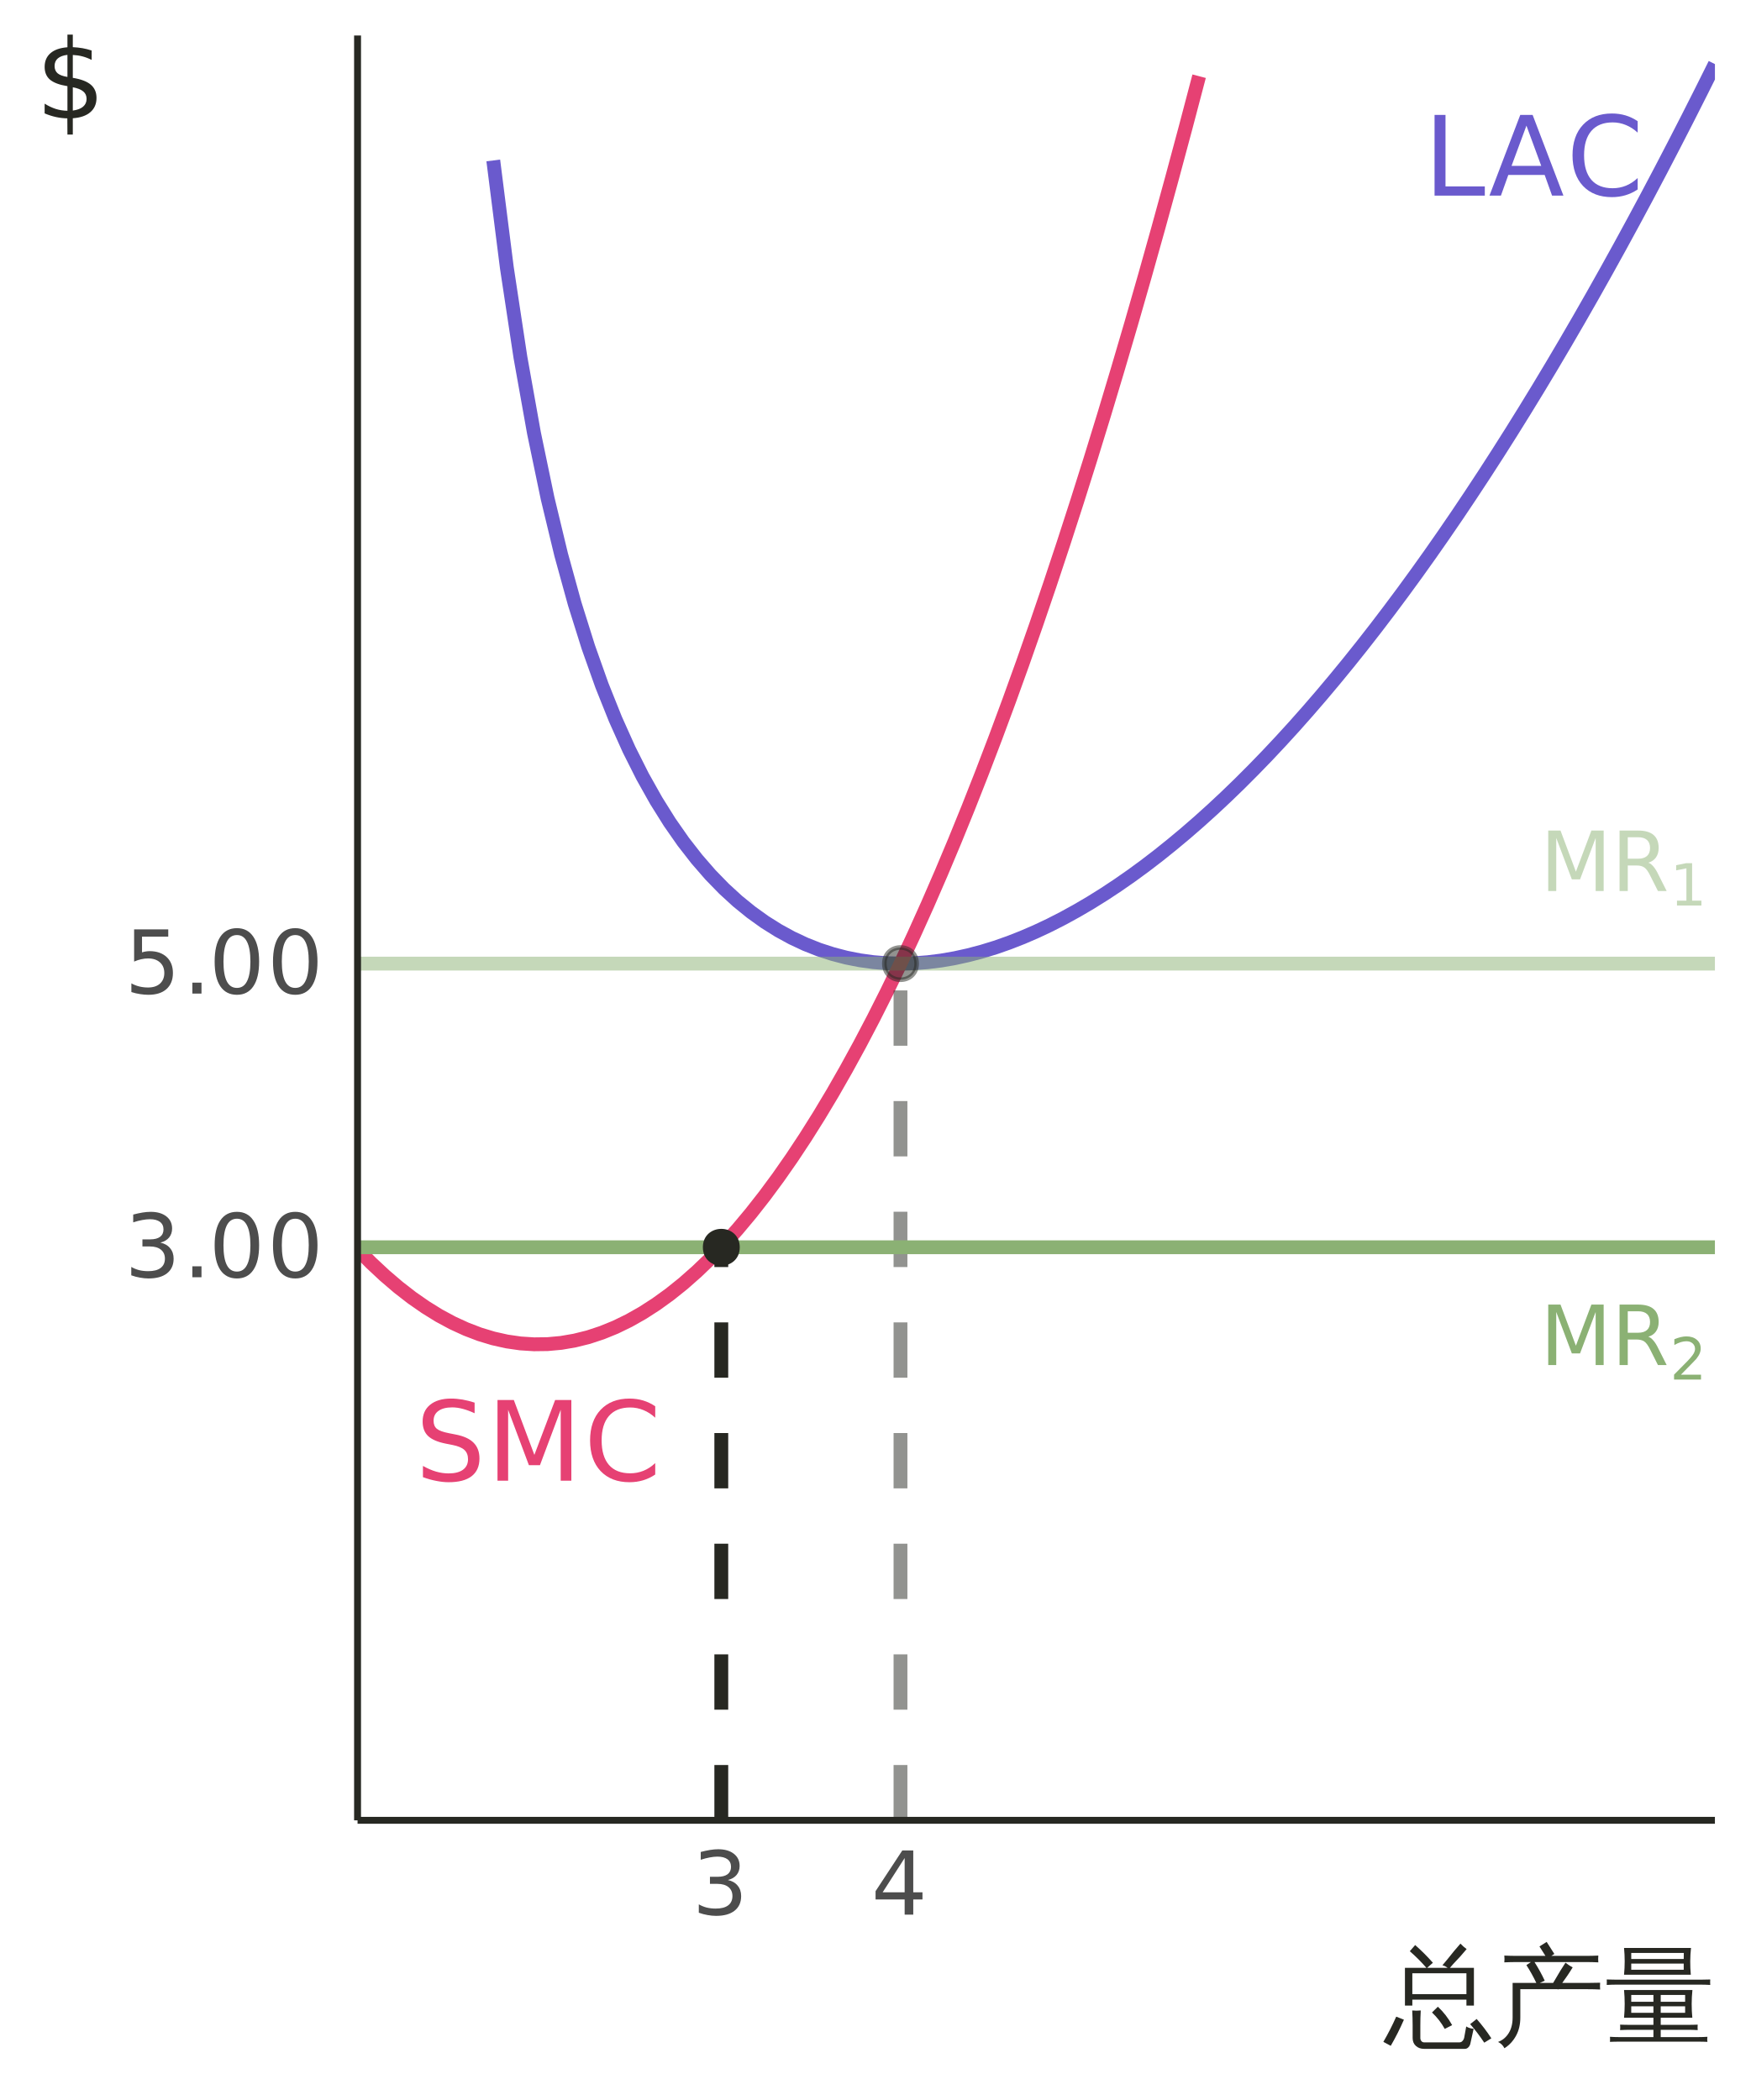
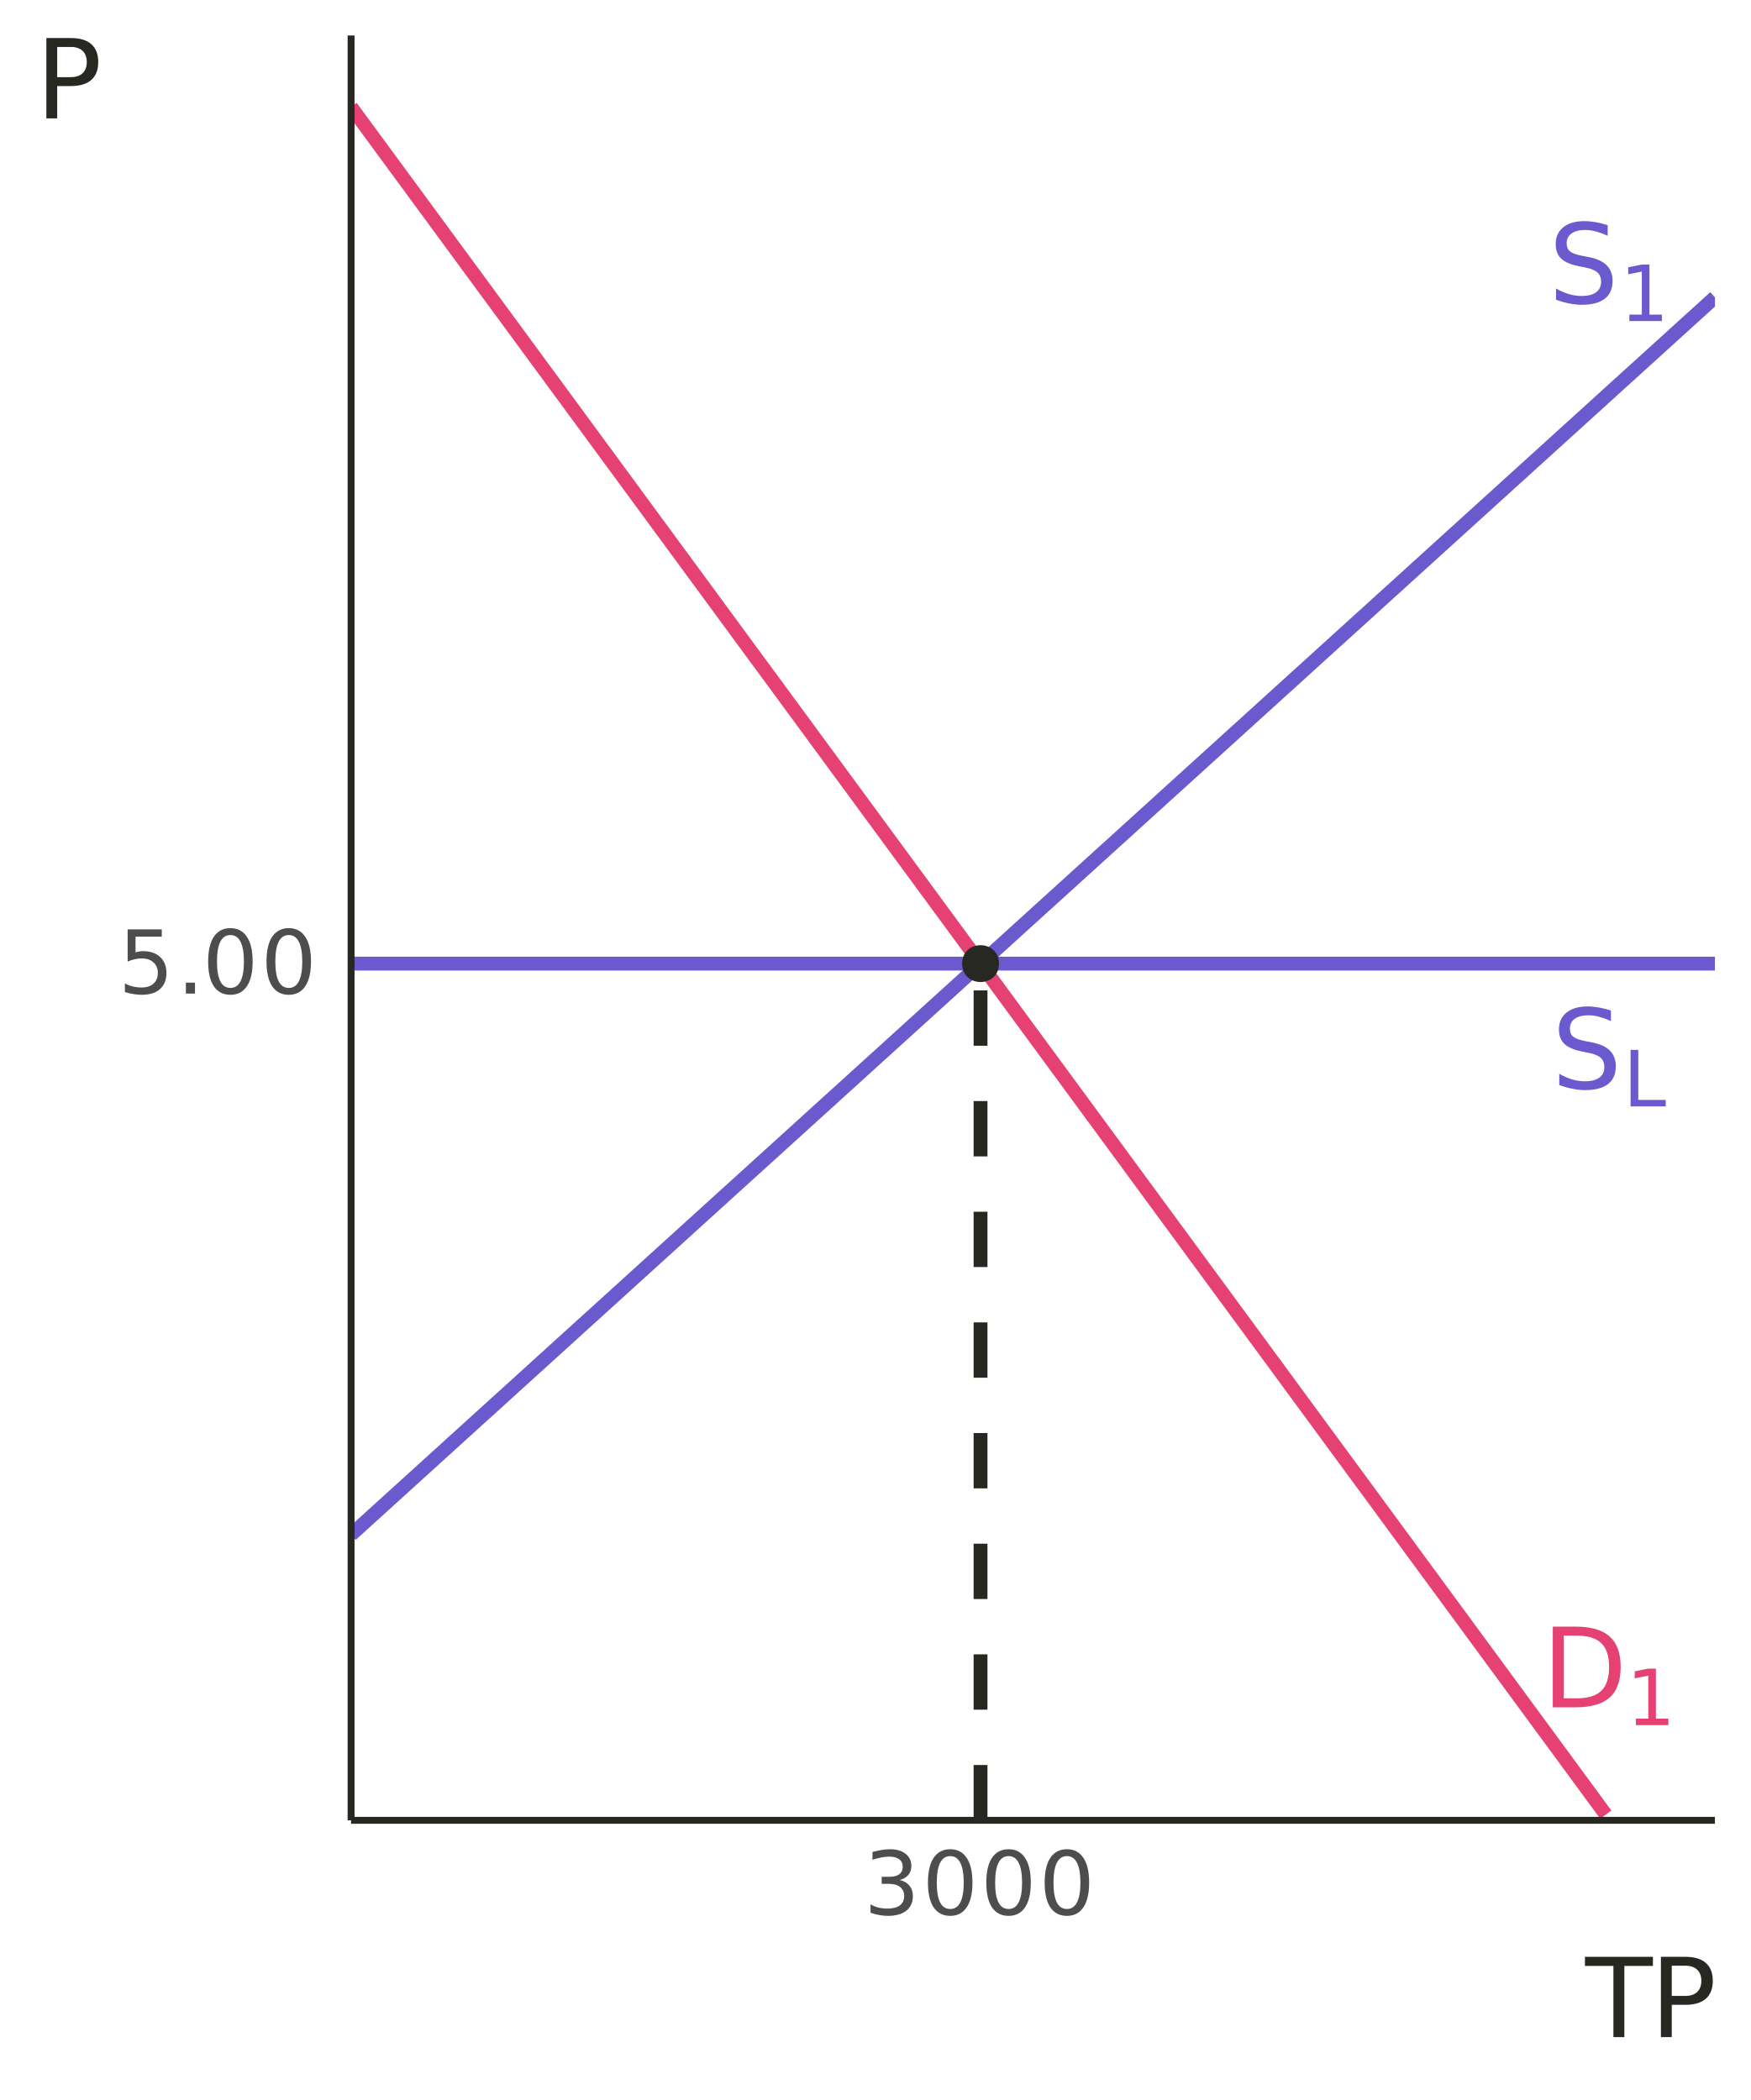
<svg xmlns="http://www.w3.org/2000/svg" xmlns:xlink="http://www.w3.org/1999/xlink" width="270" height="324" viewBox="0 0 270 324">
  <defs>
    <g>
      <g id="glyph-0-0">
        <path d="M 0.844 3.016 L 0.844 -12.047 L 9.391 -12.047 L 9.391 3.016 Z M 1.812 2.062 L 8.438 2.062 L 8.438 -11.078 L 1.812 -11.078 Z M 1.812 2.062 " />
      </g>
      <g id="glyph-0-1">
-         <path d="M 1.672 -12.453 L 3.359 -12.453 L 3.359 -1.422 L 9.422 -1.422 L 9.422 0 L 1.672 0 Z M 1.672 -12.453 " />
+         <path d="M 9.141 -12.047 L 9.141 -10.406 C 8.504 -10.707 7.898 -10.93 7.328 -11.078 C 6.766 -11.234 6.219 -11.312 5.688 -11.312 C 4.77 -11.312 4.062 -11.129 3.562 -10.766 C 3.062 -10.41 2.812 -9.906 2.812 -9.25 C 2.812 -8.707 2.977 -8.297 3.312 -8.016 C 3.645 -7.734 4.27 -7.504 5.188 -7.328 L 6.219 -7.125 C 7.469 -6.883 8.391 -6.461 8.984 -5.859 C 9.586 -5.254 9.891 -4.445 9.891 -3.438 C 9.891 -2.227 9.484 -1.312 8.672 -0.688 C 7.867 -0.07 6.688 0.234 5.125 0.234 C 4.531 0.234 3.898 0.164 3.234 0.031 C 2.578 -0.094 1.891 -0.285 1.172 -0.547 L 1.172 -2.281 C 1.859 -1.895 2.531 -1.602 3.188 -1.406 C 3.844 -1.219 4.488 -1.125 5.125 -1.125 C 6.082 -1.125 6.82 -1.312 7.344 -1.688 C 7.863 -2.07 8.125 -2.613 8.125 -3.312 C 8.125 -3.926 7.938 -4.406 7.562 -4.75 C 7.188 -5.094 6.57 -5.348 5.719 -5.516 L 4.688 -5.719 C 3.438 -5.969 2.531 -6.359 1.969 -6.891 C 1.406 -7.43 1.125 -8.176 1.125 -9.125 C 1.125 -10.227 1.508 -11.094 2.281 -11.719 C 3.062 -12.352 4.133 -12.672 5.5 -12.672 C 6.082 -12.672 6.676 -12.617 7.281 -12.516 C 7.883 -12.41 8.504 -12.254 9.141 -12.047 Z M 9.141 -12.047 " />
      </g>
      <g id="glyph-0-2">
-         <path d="M 5.844 -10.797 L 3.547 -4.594 L 8.125 -4.594 Z M 4.891 -12.453 L 6.797 -12.453 L 11.547 0 L 9.797 0 L 8.656 -3.188 L 3.047 -3.188 L 1.906 0 L 0.141 0 Z M 4.891 -12.453 " />
-       </g>
-       <g id="glyph-0-3">
-         <path d="M 11 -11.484 L 11 -9.719 C 10.438 -10.238 9.832 -10.629 9.188 -10.891 C 8.539 -11.16 7.859 -11.297 7.141 -11.297 C 5.711 -11.297 4.617 -10.859 3.859 -9.984 C 3.109 -9.117 2.734 -7.863 2.734 -6.219 C 2.734 -4.57 3.109 -3.312 3.859 -2.438 C 4.617 -1.57 5.711 -1.141 7.141 -1.141 C 7.859 -1.141 8.539 -1.27 9.188 -1.531 C 9.832 -1.789 10.438 -2.188 11 -2.719 L 11 -0.953 C 10.406 -0.555 9.781 -0.258 9.125 -0.062 C 8.469 0.133 7.77 0.234 7.031 0.234 C 5.156 0.234 3.672 -0.336 2.578 -1.484 C 1.492 -2.641 0.953 -4.219 0.953 -6.219 C 0.953 -8.219 1.492 -9.789 2.578 -10.938 C 3.672 -12.094 5.156 -12.672 7.031 -12.672 C 7.781 -12.672 8.484 -12.57 9.141 -12.375 C 9.797 -12.176 10.414 -11.879 11 -11.484 Z M 11 -11.484 " />
-       </g>
-       <g id="glyph-0-4">
-         <path d="M 9.141 -12.047 L 9.141 -10.406 C 8.504 -10.707 7.898 -10.93 7.328 -11.078 C 6.766 -11.234 6.219 -11.312 5.688 -11.312 C 4.77 -11.312 4.062 -11.129 3.562 -10.766 C 3.062 -10.41 2.812 -9.906 2.812 -9.25 C 2.812 -8.707 2.977 -8.297 3.312 -8.016 C 3.645 -7.734 4.27 -7.504 5.188 -7.328 L 6.219 -7.125 C 7.469 -6.883 8.391 -6.461 8.984 -5.859 C 9.586 -5.254 9.891 -4.445 9.891 -3.438 C 9.891 -2.227 9.484 -1.312 8.672 -0.688 C 7.867 -0.07 6.688 0.234 5.125 0.234 C 4.531 0.234 3.898 0.164 3.234 0.031 C 2.578 -0.094 1.891 -0.285 1.172 -0.547 L 1.172 -2.281 C 1.859 -1.895 2.531 -1.602 3.188 -1.406 C 3.844 -1.219 4.488 -1.125 5.125 -1.125 C 6.082 -1.125 6.82 -1.312 7.344 -1.688 C 7.863 -2.07 8.125 -2.613 8.125 -3.312 C 8.125 -3.926 7.938 -4.406 7.562 -4.75 C 7.188 -5.094 6.57 -5.348 5.719 -5.516 L 4.688 -5.719 C 3.438 -5.969 2.531 -6.359 1.969 -6.891 C 1.406 -7.43 1.125 -8.176 1.125 -9.125 C 1.125 -10.227 1.508 -11.094 2.281 -11.719 C 3.062 -12.352 4.133 -12.672 5.5 -12.672 C 6.082 -12.672 6.676 -12.617 7.281 -12.516 C 7.883 -12.41 8.504 -12.254 9.141 -12.047 Z M 9.141 -12.047 " />
-       </g>
-       <g id="glyph-0-5">
-         <path d="M 1.672 -12.453 L 4.188 -12.453 L 7.359 -3.984 L 10.562 -12.453 L 13.062 -12.453 L 13.062 0 L 11.422 0 L 11.422 -10.938 L 8.219 -2.391 L 6.516 -2.391 L 3.312 -10.938 L 3.312 0 L 1.672 0 Z M 1.672 -12.453 " />
+         <path d="M 3.359 -11.062 L 3.359 -1.391 L 5.391 -1.391 C 7.109 -1.391 8.363 -1.773 9.156 -2.547 C 9.957 -3.328 10.359 -4.555 10.359 -6.234 C 10.359 -7.898 9.957 -9.117 9.156 -9.891 C 8.363 -10.672 7.109 -11.062 5.391 -11.062 Z M 1.672 -12.453 L 5.141 -12.453 C 7.547 -12.453 9.312 -11.945 10.438 -10.938 C 11.57 -9.938 12.141 -8.367 12.141 -6.234 C 12.141 -4.086 11.57 -2.508 10.438 -1.5 C 9.301 -0.5 7.535 0 5.141 0 L 1.672 0 Z M 1.672 -12.453 " />
      </g>
      <g id="glyph-1-0">
-         <path d="M 0.641 2.266 L 0.641 -9.016 L 7.031 -9.016 L 7.031 2.266 Z M 1.359 1.547 L 6.328 1.547 L 6.328 -8.297 L 1.359 -8.297 Z M 1.359 1.547 " />
+         <path d="M 0.594 2.109 L 0.594 -8.422 L 6.578 -8.422 L 6.578 2.109 Z M 1.266 1.453 L 5.906 1.453 L 5.906 -7.75 L 1.266 -7.75 Z M 1.266 1.453 " />
      </g>
      <g id="glyph-1-1">
-         <path d="M 1.25 -9.328 L 3.141 -9.328 L 5.516 -2.984 L 7.906 -9.328 L 9.797 -9.328 L 9.797 0 L 8.562 0 L 8.562 -8.188 L 6.156 -1.797 L 4.891 -1.797 L 2.484 -8.188 L 2.484 0 L 1.25 0 Z M 1.25 -9.328 " />
+         <path d="M 1.484 -1 L 3.406 -1 L 3.406 -7.641 L 1.312 -7.219 L 1.312 -8.297 L 3.391 -8.719 L 4.578 -8.719 L 4.578 -1 L 6.5 -1 L 6.5 0 L 1.484 0 Z M 1.484 -1 " />
      </g>
      <g id="glyph-1-2">
-         <path d="M 5.688 -4.375 C 5.957 -4.281 6.219 -4.082 6.469 -3.781 C 6.727 -3.488 6.984 -3.078 7.234 -2.547 L 8.516 0 L 7.172 0 L 5.969 -2.391 C 5.664 -3.016 5.367 -3.426 5.078 -3.625 C 4.785 -3.832 4.391 -3.938 3.891 -3.938 L 2.516 -3.938 L 2.516 0 L 1.25 0 L 1.25 -9.328 L 4.109 -9.328 C 5.172 -9.328 5.961 -9.102 6.484 -8.656 C 7.016 -8.207 7.281 -7.535 7.281 -6.641 C 7.281 -6.055 7.141 -5.566 6.859 -5.172 C 6.586 -4.785 6.195 -4.52 5.688 -4.375 Z M 2.516 -8.297 L 2.516 -4.984 L 4.109 -4.984 C 4.711 -4.984 5.172 -5.125 5.484 -5.406 C 5.797 -5.688 5.953 -6.098 5.953 -6.641 C 5.953 -7.18 5.797 -7.594 5.484 -7.875 C 5.172 -8.156 4.711 -8.297 4.109 -8.297 Z M 2.516 -8.297 " />
+         <path d="M 1.172 -8.719 L 2.359 -8.719 L 2.359 -1 L 6.594 -1 L 6.594 0 L 1.172 0 Z M 1.172 -8.719 " />
      </g>
      <g id="glyph-2-0">
-         <path d="M 0.453 1.578 L 0.453 -6.328 L 4.938 -6.328 L 4.938 1.578 Z M 0.953 1.094 L 4.438 1.094 L 4.438 -5.812 L 0.953 -5.812 Z M 0.953 1.094 " />
+         <path d="M 0.672 2.406 L 0.672 -9.578 L 7.469 -9.578 L 7.469 2.406 Z M 1.438 1.641 L 6.719 1.641 L 6.719 -8.828 L 1.438 -8.828 Z M 1.438 1.641 " />
      </g>
      <g id="glyph-2-1">
-         <path d="M 1.109 -0.75 L 2.562 -0.75 L 2.562 -5.734 L 0.984 -5.422 L 0.984 -6.219 L 2.547 -6.531 L 3.438 -6.531 L 3.438 -0.75 L 4.875 -0.75 L 4.875 0 L 1.109 0 Z M 1.109 -0.75 " />
+         <path d="M 1.469 -9.906 L 6.734 -9.906 L 6.734 -8.781 L 2.688 -8.781 L 2.688 -6.359 C 2.883 -6.422 3.082 -6.469 3.281 -6.5 C 3.477 -6.531 3.672 -6.547 3.859 -6.547 C 4.961 -6.547 5.836 -6.242 6.484 -5.641 C 7.129 -5.035 7.453 -4.211 7.453 -3.172 C 7.453 -2.109 7.117 -1.281 6.453 -0.688 C 5.797 -0.102 4.863 0.188 3.656 0.188 C 3.238 0.188 2.812 0.148 2.375 0.078 C 1.945 0.016 1.504 -0.086 1.047 -0.234 L 1.047 -1.578 C 1.441 -1.359 1.852 -1.195 2.281 -1.094 C 2.707 -0.988 3.156 -0.938 3.625 -0.938 C 4.395 -0.938 5.004 -1.133 5.453 -1.531 C 5.898 -1.938 6.125 -2.484 6.125 -3.172 C 6.125 -3.867 5.898 -4.414 5.453 -4.812 C 5.004 -5.219 4.395 -5.422 3.625 -5.422 C 3.27 -5.422 2.914 -5.379 2.562 -5.297 C 2.207 -5.223 1.844 -5.102 1.469 -4.938 Z M 1.469 -9.906 " />
      </g>
      <g id="glyph-2-2">
-         <path d="M 1.719 -0.75 L 4.812 -0.75 L 4.812 0 L 0.656 0 L 0.656 -0.75 C 0.988 -1.094 1.445 -1.555 2.031 -2.141 C 2.613 -2.723 2.977 -3.102 3.125 -3.281 C 3.406 -3.594 3.602 -3.859 3.719 -4.078 C 3.832 -4.305 3.891 -4.523 3.891 -4.734 C 3.891 -5.078 3.766 -5.359 3.516 -5.578 C 3.273 -5.797 2.957 -5.906 2.562 -5.906 C 2.289 -5.906 2 -5.859 1.688 -5.766 C 1.375 -5.672 1.047 -5.523 0.703 -5.328 L 0.703 -6.219 C 1.055 -6.363 1.383 -6.473 1.688 -6.547 C 2 -6.617 2.285 -6.656 2.547 -6.656 C 3.223 -6.656 3.758 -6.484 4.156 -6.141 C 4.562 -5.805 4.766 -5.359 4.766 -4.797 C 4.766 -4.523 4.711 -4.27 4.609 -4.031 C 4.516 -3.789 4.336 -3.504 4.078 -3.172 C 4.004 -3.086 3.77 -2.844 3.375 -2.438 C 2.988 -2.031 2.438 -1.469 1.719 -0.75 Z M 1.719 -0.75 " />
+         <path d="M 1.453 -1.688 L 2.859 -1.688 L 2.859 0 L 1.453 0 Z M 1.453 -1.688 " />
+       </g>
+       <g id="glyph-2-3">
+         <path d="M 4.328 -9.031 C 3.629 -9.031 3.109 -8.688 2.766 -8 C 2.422 -7.32 2.25 -6.301 2.25 -4.938 C 2.25 -3.582 2.422 -2.566 2.766 -1.891 C 3.109 -1.211 3.629 -0.875 4.328 -0.875 C 5.016 -0.875 5.531 -1.211 5.875 -1.891 C 6.227 -2.566 6.406 -3.582 6.406 -4.938 C 6.406 -6.301 6.227 -7.32 5.875 -8 C 5.531 -8.688 5.016 -9.031 4.328 -9.031 Z M 4.328 -10.094 C 5.43 -10.094 6.273 -9.648 6.859 -8.766 C 7.453 -7.891 7.75 -6.613 7.75 -4.938 C 7.75 -3.27 7.453 -2 6.859 -1.125 C 6.273 -0.25 5.43 0.188 4.328 0.188 C 3.211 0.188 2.359 -0.25 1.766 -1.125 C 1.18 -2 0.891 -3.27 0.891 -4.938 C 0.891 -6.613 1.18 -7.891 1.766 -8.766 C 2.359 -9.648 3.211 -10.094 4.328 -10.094 Z M 4.328 -10.094 " />
+       </g>
+       <g id="glyph-2-4">
+         <path d="M 5.516 -5.344 C 6.16 -5.207 6.66 -4.922 7.016 -4.484 C 7.379 -4.055 7.562 -3.52 7.562 -2.875 C 7.562 -1.895 7.223 -1.141 6.547 -0.609 C 5.879 -0.078 4.926 0.188 3.688 0.188 C 3.27 0.188 2.836 0.145 2.391 0.062 C 1.953 -0.008 1.5 -0.129 1.031 -0.297 L 1.031 -1.594 C 1.406 -1.375 1.812 -1.207 2.25 -1.094 C 2.695 -0.988 3.16 -0.938 3.641 -0.938 C 4.484 -0.938 5.125 -1.102 5.562 -1.438 C 6 -1.77 6.219 -2.25 6.219 -2.875 C 6.219 -3.457 6.016 -3.914 5.609 -4.25 C 5.203 -4.582 4.633 -4.75 3.906 -4.75 L 2.75 -4.75 L 2.75 -5.844 L 3.953 -5.844 C 4.609 -5.844 5.113 -5.973 5.469 -6.234 C 5.82 -6.504 6 -6.883 6 -7.375 C 6 -7.883 5.816 -8.273 5.453 -8.547 C 5.086 -8.816 4.57 -8.953 3.906 -8.953 C 3.539 -8.953 3.145 -8.91 2.719 -8.828 C 2.301 -8.754 1.836 -8.633 1.328 -8.469 L 1.328 -9.672 C 1.836 -9.805 2.316 -9.91 2.766 -9.984 C 3.211 -10.055 3.629 -10.094 4.016 -10.094 C 5.035 -10.094 5.844 -9.859 6.438 -9.391 C 7.031 -8.93 7.328 -8.305 7.328 -7.516 C 7.328 -6.973 7.172 -6.508 6.859 -6.125 C 6.547 -5.75 6.098 -5.488 5.516 -5.344 Z M 5.516 -5.344 " />
      </g>
      <g id="glyph-3-0">
-         <path d="M 0.672 2.406 L 0.672 -9.578 L 7.469 -9.578 L 7.469 2.406 Z M 1.438 1.641 L 6.719 1.641 L 6.719 -8.828 L 1.438 -8.828 Z M 1.438 1.641 " />
+         <path d="M 0.844 3 L 0.844 -11.984 L 9.344 -11.984 L 9.344 3 Z M 1.797 2.062 L 8.406 2.062 L 8.406 -11.031 L 1.797 -11.031 Z M 1.797 2.062 " />
      </g>
      <g id="glyph-3-1">
-         <path d="M 5.516 -5.344 C 6.16 -5.207 6.66 -4.922 7.016 -4.484 C 7.379 -4.055 7.562 -3.52 7.562 -2.875 C 7.562 -1.895 7.223 -1.141 6.547 -0.609 C 5.879 -0.078 4.926 0.188 3.688 0.188 C 3.27 0.188 2.836 0.145 2.391 0.062 C 1.953 -0.008 1.5 -0.129 1.031 -0.297 L 1.031 -1.594 C 1.406 -1.375 1.812 -1.207 2.25 -1.094 C 2.695 -0.988 3.16 -0.938 3.641 -0.938 C 4.484 -0.938 5.125 -1.102 5.562 -1.438 C 6 -1.77 6.219 -2.25 6.219 -2.875 C 6.219 -3.457 6.016 -3.914 5.609 -4.25 C 5.203 -4.582 4.633 -4.75 3.906 -4.75 L 2.75 -4.75 L 2.75 -5.844 L 3.953 -5.844 C 4.609 -5.844 5.113 -5.973 5.469 -6.234 C 5.82 -6.504 6 -6.883 6 -7.375 C 6 -7.883 5.816 -8.273 5.453 -8.547 C 5.086 -8.816 4.57 -8.953 3.906 -8.953 C 3.539 -8.953 3.145 -8.91 2.719 -8.828 C 2.301 -8.754 1.836 -8.633 1.328 -8.469 L 1.328 -9.672 C 1.836 -9.805 2.316 -9.91 2.766 -9.984 C 3.211 -10.055 3.629 -10.094 4.016 -10.094 C 5.035 -10.094 5.844 -9.859 6.438 -9.391 C 7.031 -8.93 7.328 -8.305 7.328 -7.516 C 7.328 -6.973 7.172 -6.508 6.859 -6.125 C 6.547 -5.75 6.098 -5.488 5.516 -5.344 Z M 5.516 -5.344 " />
+         <path d="M -0.047 -12.391 L 10.438 -12.391 L 10.438 -10.984 L 6.031 -10.984 L 6.031 0 L 4.344 0 L 4.344 -10.984 L -0.047 -10.984 Z M -0.047 -12.391 " />
      </g>
      <g id="glyph-3-2">
-         <path d="M 1.453 -1.688 L 2.859 -1.688 L 2.859 0 L 1.453 0 Z M 1.453 -1.688 " />
-       </g>
-       <g id="glyph-3-3">
-         <path d="M 4.328 -9.031 C 3.629 -9.031 3.109 -8.688 2.766 -8 C 2.422 -7.32 2.25 -6.301 2.25 -4.938 C 2.25 -3.582 2.422 -2.566 2.766 -1.891 C 3.109 -1.211 3.629 -0.875 4.328 -0.875 C 5.016 -0.875 5.531 -1.211 5.875 -1.891 C 6.227 -2.566 6.406 -3.582 6.406 -4.938 C 6.406 -6.301 6.227 -7.32 5.875 -8 C 5.531 -8.688 5.016 -9.031 4.328 -9.031 Z M 4.328 -10.094 C 5.43 -10.094 6.273 -9.648 6.859 -8.766 C 7.453 -7.891 7.75 -6.613 7.75 -4.938 C 7.75 -3.27 7.453 -2 6.859 -1.125 C 6.273 -0.25 5.43 0.188 4.328 0.188 C 3.211 0.188 2.359 -0.25 1.766 -1.125 C 1.18 -2 0.891 -3.27 0.891 -4.938 C 0.891 -6.613 1.18 -7.891 1.766 -8.766 C 2.359 -9.648 3.211 -10.094 4.328 -10.094 Z M 4.328 -10.094 " />
-       </g>
-       <g id="glyph-3-4">
-         <path d="M 1.469 -9.906 L 6.734 -9.906 L 6.734 -8.781 L 2.688 -8.781 L 2.688 -6.359 C 2.883 -6.422 3.082 -6.469 3.281 -6.5 C 3.477 -6.531 3.672 -6.547 3.859 -6.547 C 4.961 -6.547 5.836 -6.242 6.484 -5.641 C 7.129 -5.035 7.453 -4.211 7.453 -3.172 C 7.453 -2.109 7.117 -1.281 6.453 -0.688 C 5.797 -0.102 4.863 0.188 3.656 0.188 C 3.238 0.188 2.812 0.148 2.375 0.078 C 1.945 0.016 1.504 -0.086 1.047 -0.234 L 1.047 -1.578 C 1.441 -1.359 1.852 -1.195 2.281 -1.094 C 2.707 -0.988 3.156 -0.938 3.625 -0.938 C 4.395 -0.938 5.004 -1.133 5.453 -1.531 C 5.898 -1.938 6.125 -2.484 6.125 -3.172 C 6.125 -3.867 5.898 -4.414 5.453 -4.812 C 5.004 -5.219 4.395 -5.422 3.625 -5.422 C 3.27 -5.422 2.914 -5.379 2.562 -5.297 C 2.207 -5.223 1.844 -5.102 1.469 -4.938 Z M 1.469 -9.906 " />
-       </g>
-       <g id="glyph-3-5">
-         <path d="M 5.141 -8.734 L 1.75 -3.453 L 5.141 -3.453 Z M 4.781 -9.906 L 6.469 -9.906 L 6.469 -3.453 L 7.891 -3.453 L 7.891 -2.344 L 6.469 -2.344 L 6.469 0 L 5.141 0 L 5.141 -2.344 L 0.656 -2.344 L 0.656 -3.625 Z M 4.781 -9.906 " />
-       </g>
-       <g id="glyph-4-0">
-         <path d="M 0.562 0 L 0.562 -11.328 L 5.078 -11.328 L 5.078 0 Z M 1.125 -0.562 L 4.516 -0.562 L 4.516 -10.766 L 1.125 -10.766 Z M 1.125 -0.562 " />
-       </g>
-       <g id="glyph-4-1">
-         <path d="M 4.328 -4.453 L 3.188 -4.453 L 3.188 -10.281 L 6.5 -10.281 C 5.707 -11.195 4.852 -12.051 3.938 -12.844 L 4.766 -13.797 C 5.734 -12.941 6.645 -12.031 7.5 -11.062 L 6.609 -10.281 L 9.766 -10.281 C 9.523 -10.477 9.258 -10.609 8.969 -10.672 L 9.75 -11.609 C 10.414 -12.441 10.758 -12.867 10.781 -12.891 L 11.75 -14.016 C 12.039 -13.703 12.359 -13.422 12.703 -13.172 L 11.734 -12.047 L 10.625 -10.859 L 10.125 -10.281 L 13.828 -10.281 L 13.828 -4.453 L 12.672 -4.453 L 12.672 -5.375 L 4.328 -5.375 Z M 12.672 -9.438 L 4.328 -9.438 L 4.328 -6.219 L 12.672 -6.219 Z M 15.422 1.266 C 14.754 0.254 14.031 -0.695 13.25 -1.594 L 14.25 -2.391 C 15.07 -1.461 15.828 -0.469 16.516 0.594 Z M 9.328 -0.859 C 8.797 -1.816 8.141 -2.66 7.359 -3.391 L 8.266 -4.281 C 9.141 -3.469 9.875 -2.52 10.469 -1.438 Z M 12.641 -1.234 C 12.953 -1.035 13.332 -0.914 13.781 -0.875 L 13.297 1.328 C 13.254 1.578 13.156 1.785 13 1.953 C 12.844 2.129 12.656 2.219 12.438 2.219 L 6.125 2.219 C 5.625 2.219 5.207 2.066 4.875 1.766 C 4.539 1.461 4.375 1.055 4.375 0.547 L 4.375 -1.391 C 4.375 -2.172 4.352 -2.941 4.312 -3.703 C 4.75 -3.66 5.188 -3.66 5.625 -3.703 C 5.582 -2.941 5.562 -2.172 5.562 -1.391 L 5.562 0.547 C 5.562 0.723 5.613 0.879 5.719 1.016 C 5.832 1.148 5.973 1.219 6.141 1.219 L 11.594 1.219 C 11.781 1.219 11.938 1.145 12.062 1 C 12.195 0.863 12.285 0.691 12.328 0.484 Z M -0.141 1.141 C 0.586 -0.109 1.25 -1.406 1.844 -2.75 L 3.031 -2.281 C 2.426 -0.883 1.75 0.457 1 1.75 Z M -0.141 1.141 " />
-       </g>
-       <g id="glyph-4-2">
-         <path d="M 2.797 -2.609 L 2.797 -7.953 L 6.453 -7.953 C 6.004 -8.898 5.492 -9.816 4.922 -10.703 L 5.625 -11.172 L 3.453 -11.172 C 2.805 -11.172 2.16 -11.156 1.516 -11.125 C 1.555 -11.477 1.555 -11.828 1.516 -12.172 C 2.16 -12.141 2.805 -12.125 3.453 -12.125 L 7.859 -12.125 L 6.938 -13.578 L 8.047 -14.281 L 9.234 -12.422 L 8.766 -12.125 L 14.094 -12.125 C 14.738 -12.125 15.379 -12.141 16.016 -12.172 C 15.984 -11.828 15.984 -11.477 16.016 -11.125 C 15.379 -11.156 14.738 -11.172 14.094 -11.172 L 6.172 -11.172 C 6.766 -10.242 7.289 -9.285 7.75 -8.297 L 6.984 -7.953 L 9.047 -7.953 L 10.156 -9.828 L 10.953 -11.078 C 11.297 -10.797 11.664 -10.555 12.062 -10.359 C 11.812 -9.941 11.547 -9.523 11.266 -9.109 L 10.453 -7.953 L 14.359 -7.953 C 15.016 -7.953 15.66 -7.961 16.297 -7.984 C 16.266 -7.641 16.266 -7.289 16.297 -6.938 C 15.66 -6.969 15.016 -6.984 14.359 -6.984 L 9.844 -6.984 L 9.797 -6.922 C 9.773 -6.941 9.75 -6.961 9.719 -6.984 L 3.984 -6.984 L 3.984 -2.609 C 3.984 -1.523 3.758 -0.582 3.312 0.219 C 2.863 1.031 2.27 1.664 1.531 2.125 C 1.32 1.688 0.992 1.363 0.547 1.156 C 1.242 0.895 1.789 0.441 2.188 -0.203 C 2.594 -0.848 2.797 -1.648 2.797 -2.609 Z M 2.797 -2.609 " />
-       </g>
-       <g id="glyph-4-3">
-         <path d="M 15.844 0.359 C 15.801 0.617 15.801 0.879 15.844 1.141 C 15.363 1.117 14.883 1.109 14.406 1.109 L 2.219 1.109 C 1.75 1.109 1.281 1.117 0.812 1.141 C 0.832 0.879 0.832 0.617 0.812 0.359 C 1.281 0.391 1.75 0.406 2.219 0.406 L 7.516 0.406 L 7.516 -0.719 L 3.938 -0.719 C 3.414 -0.719 2.895 -0.703 2.375 -0.672 C 2.406 -0.953 2.406 -1.234 2.375 -1.516 C 2.895 -1.492 3.414 -1.484 3.938 -1.484 L 7.516 -1.484 L 7.516 -2.578 L 2.984 -2.578 C 3.117 -4.004 3.117 -5.43 2.984 -6.859 L 13.531 -6.859 C 13.383 -5.43 13.379 -4.004 13.516 -2.578 L 8.641 -2.578 L 8.641 -1.484 L 12.797 -1.484 C 13.316 -1.484 13.832 -1.492 14.344 -1.516 C 14.32 -1.234 14.32 -0.953 14.344 -0.672 C 13.832 -0.703 13.316 -0.719 12.797 -0.719 L 8.641 -0.719 L 8.641 0.406 L 14.406 0.406 C 14.883 0.406 15.363 0.391 15.844 0.359 Z M 16.281 -8.484 C 16.258 -8.203 16.258 -7.922 16.281 -7.641 C 15.77 -7.672 15.258 -7.688 14.75 -7.688 L 1.859 -7.688 C 1.336 -7.688 0.82 -7.672 0.312 -7.641 C 0.332 -7.922 0.332 -8.203 0.312 -8.484 C 0.832 -8.461 1.348 -8.453 1.859 -8.453 L 14.75 -8.453 C 15.25 -8.453 15.758 -8.461 16.281 -8.484 Z M 2.984 -9.219 C 3.117 -10.602 3.117 -11.977 2.984 -13.344 L 13.312 -13.344 C 13.164 -11.977 13.156 -10.602 13.281 -9.219 Z M 8.641 -5.047 L 12.406 -5.047 L 12.406 -6.094 L 8.641 -6.094 Z M 7.516 -5.047 L 7.516 -6.094 L 4.094 -6.094 L 4.094 -5.047 Z M 8.641 -4.344 L 8.641 -3.344 L 12.406 -3.344 L 12.406 -4.344 Z M 7.516 -4.344 L 4.094 -4.344 L 4.094 -3.344 L 7.516 -3.344 Z M 4.094 -12.578 L 4.094 -11.641 L 12.188 -11.641 L 12.203 -12.578 Z M 4.094 -10.938 L 4.094 -9.984 L 12.188 -9.984 L 12.188 -10.938 Z M 4.094 -10.938 " />
-       </g>
-       <g id="glyph-5-0">
-         <path d="M 0.844 3 L 0.844 -11.984 L 9.344 -11.984 L 9.344 3 Z M 1.797 2.062 L 8.406 2.062 L 8.406 -11.031 L 1.797 -11.031 Z M 1.797 2.062 " />
-       </g>
-       <g id="glyph-5-1">
-         <path d="M 5.75 2.5 L 4.922 2.5 L 4.906 0 C 4.32 -0.008 3.738 -0.078 3.156 -0.203 C 2.582 -0.328 2 -0.516 1.406 -0.766 L 1.406 -2.266 C 1.977 -1.91 2.551 -1.641 3.125 -1.453 C 3.707 -1.273 4.305 -1.18 4.922 -1.172 L 4.922 -4.969 C 3.691 -5.164 2.797 -5.5 2.234 -5.969 C 1.68 -6.445 1.406 -7.102 1.406 -7.938 C 1.406 -8.832 1.707 -9.539 2.312 -10.062 C 2.914 -10.582 3.785 -10.883 4.922 -10.969 L 4.922 -12.922 L 5.75 -12.922 L 5.75 -10.984 C 6.258 -10.961 6.754 -10.91 7.234 -10.828 C 7.711 -10.742 8.188 -10.625 8.656 -10.469 L 8.656 -9.016 C 8.188 -9.254 7.711 -9.438 7.234 -9.562 C 6.754 -9.688 6.258 -9.758 5.75 -9.781 L 5.75 -6.25 C 7 -6.051 7.922 -5.703 8.516 -5.203 C 9.109 -4.703 9.406 -4.02 9.406 -3.156 C 9.406 -2.227 9.086 -1.492 8.453 -0.953 C 7.828 -0.41 6.926 -0.098 5.75 -0.016 Z M 4.922 -6.391 L 4.922 -9.797 C 4.273 -9.723 3.781 -9.539 3.438 -9.25 C 3.102 -8.957 2.938 -8.566 2.938 -8.078 C 2.938 -7.598 3.094 -7.223 3.406 -6.953 C 3.719 -6.691 4.223 -6.504 4.922 -6.391 Z M 5.75 -4.797 L 5.75 -1.203 C 6.445 -1.297 6.973 -1.492 7.328 -1.797 C 7.691 -2.109 7.875 -2.508 7.875 -3 C 7.875 -3.488 7.703 -3.875 7.359 -4.156 C 7.016 -4.445 6.477 -4.66 5.75 -4.797 Z M 5.75 -4.797 " />
+         <path d="M 3.344 -11.016 L 3.344 -6.359 L 5.453 -6.359 C 6.234 -6.359 6.836 -6.562 7.266 -6.969 C 7.691 -7.375 7.906 -7.945 7.906 -8.688 C 7.906 -9.426 7.691 -10 7.266 -10.406 C 6.836 -10.812 6.234 -11.016 5.453 -11.016 Z M 1.672 -12.391 L 5.453 -12.391 C 6.836 -12.391 7.883 -12.078 8.594 -11.453 C 9.312 -10.828 9.672 -9.906 9.672 -8.688 C 9.672 -7.469 9.312 -6.547 8.594 -5.922 C 7.883 -5.297 6.836 -4.984 5.453 -4.984 L 3.344 -4.984 L 3.344 0 L 1.672 0 Z M 1.672 -12.391 " />
      </g>
    </g>
    <clipPath id="clip-0">
-       <path clip-rule="nonzero" d="M 75 8 L 264.523 8 L 264.523 150 L 75 150 Z M 75 8 " />
+       <path clip-rule="nonzero" d="M 54.152 44 L 264.523 44 L 264.523 238 L 54.152 238 Z M 54.152 44 " />
    </clipPath>
    <clipPath id="clip-1">
-       <path clip-rule="nonzero" d="M 55.152 10 L 187 10 L 187 209 L 55.152 209 Z M 55.152 10 " />
+       <path clip-rule="nonzero" d="M 54.152 147 L 264.523 147 L 264.523 150 L 54.152 150 Z M 54.152 147 " />
    </clipPath>
    <clipPath id="clip-2">
-       <path clip-rule="nonzero" d="M 55.152 147 L 264.523 147 L 264.523 150 L 55.152 150 Z M 55.152 147 " />
+       <path clip-rule="nonzero" d="M 54.152 15 L 249 15 L 249 280.852 L 54.152 280.852 Z M 54.152 15 " />
    </clipPath>
    <clipPath id="clip-3">
-       <path clip-rule="nonzero" d="M 137 147 L 140 147 L 140 280.852 L 137 280.852 Z M 137 147 " />
-     </clipPath>
-     <clipPath id="clip-4">
-       <path clip-rule="nonzero" d="M 55.152 191 L 264.523 191 L 264.523 194 L 55.152 194 Z M 55.152 191 " />
-     </clipPath>
-     <clipPath id="clip-5">
-       <path clip-rule="nonzero" d="M 110 191 L 113 191 L 113 280.852 L 110 280.852 Z M 110 191 " />
+       <path clip-rule="nonzero" d="M 150 147 L 153 147 L 153 280.852 L 150 280.852 Z M 150 147 " />
    </clipPath>
  </defs>
  <rect x="-27" y="-32.4" width="324" height="388.8" fill="rgb(100%, 100%, 100%)" fill-opacity="1" />
  <g clip-path="url(#clip-0)">
-     <path fill="none" stroke-width="2.134" stroke-linecap="butt" stroke-linejoin="round" stroke="rgb(41.569%, 35.294%, 80.392%)" stroke-opacity="1" stroke-miterlimit="10" d="M 76.086 24.754 L 78.18 41.301 L 80.273 55.121 L 82.367 66.828 L 84.461 76.871 L 86.555 85.566 L 88.648 93.156 L 90.742 99.828 L 92.836 105.727 L 94.93 110.961 L 97.023 115.629 L 99.117 119.797 L 101.211 123.527 L 103.305 126.875 L 105.398 129.875 L 107.492 132.562 L 109.586 134.973 L 111.68 137.125 L 113.773 139.043 L 115.867 140.742 L 117.961 142.246 L 120.055 143.562 L 122.148 144.707 L 124.242 145.688 L 126.336 146.516 L 128.43 147.195 L 130.523 147.742 L 132.617 148.156 L 134.711 148.445 L 136.805 148.617 L 138.898 148.672 L 140.992 148.617 L 143.086 148.457 L 145.18 148.195 L 147.273 147.832 L 149.367 147.371 L 151.461 146.82 L 153.555 146.176 L 155.648 145.441 L 157.742 144.621 L 159.836 143.715 L 161.93 142.727 L 164.023 141.656 L 166.117 140.504 L 168.211 139.277 L 170.305 137.969 L 172.398 136.586 L 174.492 135.129 L 176.586 133.598 L 178.68 131.992 L 180.773 130.312 L 182.867 128.566 L 184.961 126.746 L 187.055 124.855 L 189.148 122.898 L 191.242 120.871 L 193.336 118.773 L 195.43 116.613 L 197.523 114.383 L 199.617 112.09 L 201.711 109.727 L 203.805 107.301 L 205.898 104.809 L 207.992 102.254 L 210.086 99.633 L 212.18 96.949 L 214.273 94.199 L 216.367 91.391 L 218.461 88.516 L 220.555 85.582 L 222.648 82.582 L 224.742 79.523 L 226.832 76.402 L 228.926 73.219 L 231.02 69.973 L 233.113 66.668 L 235.207 63.301 L 237.301 59.875 L 239.395 56.387 L 241.488 52.84 L 243.582 49.234 L 245.676 45.566 L 247.77 41.836 L 249.863 38.051 L 251.957 34.203 L 254.051 30.301 L 256.145 26.336 L 258.238 22.309 L 260.332 18.227 L 262.426 14.086 L 264.52 9.887 " />
+     <path fill="none" stroke-width="2.134" stroke-linecap="butt" stroke-linejoin="round" stroke="rgb(41.569%, 35.294%, 80.392%)" stroke-opacity="1" stroke-miterlimit="10" d="M 54.152 236.789 L 56.254 234.883 L 58.359 232.973 L 60.461 231.062 L 62.566 229.152 L 64.668 227.242 L 66.773 225.336 L 68.875 223.426 L 70.98 221.516 L 73.082 219.605 L 75.188 217.699 L 77.293 215.789 L 79.395 213.879 L 81.5 211.969 L 83.602 210.062 L 85.707 208.152 L 87.809 206.242 L 89.914 204.332 L 92.016 202.426 L 96.227 198.605 L 98.328 196.695 L 100.434 194.785 L 102.535 192.879 L 104.641 190.969 L 106.742 189.059 L 108.848 187.148 L 110.949 185.242 L 113.055 183.332 L 115.156 181.422 L 117.262 179.512 L 119.367 177.605 L 121.469 175.695 L 123.574 173.785 L 125.676 171.875 L 127.781 169.969 L 129.883 168.059 L 131.988 166.148 L 134.09 164.238 L 136.195 162.332 L 138.297 160.422 L 142.508 156.602 L 144.609 154.691 L 146.715 152.785 L 148.816 150.875 L 150.922 148.965 L 153.023 147.055 L 155.129 145.148 L 157.23 143.238 L 159.336 141.328 L 161.438 139.418 L 163.543 137.512 L 165.648 135.602 L 167.75 133.691 L 169.855 131.781 L 171.957 129.875 L 174.062 127.965 L 176.164 126.055 L 178.27 124.145 L 180.371 122.234 L 182.477 120.328 L 184.578 118.418 L 188.789 114.598 L 190.891 112.691 L 192.996 110.781 L 195.098 108.871 L 197.203 106.961 L 199.305 105.055 L 201.41 103.145 L 203.512 101.234 L 205.617 99.324 L 207.719 97.418 L 211.93 93.598 L 214.031 91.688 L 216.137 89.781 L 218.238 87.871 L 220.344 85.961 L 222.445 84.051 L 224.551 82.141 L 226.652 80.234 L 230.863 76.414 L 232.965 74.504 L 235.07 72.598 L 237.172 70.688 L 239.277 68.777 L 241.379 66.867 L 243.484 64.961 L 245.586 63.051 L 247.691 61.141 L 249.793 59.23 L 251.898 57.324 L 254.004 55.414 L 256.105 53.504 L 258.211 51.594 L 260.312 49.684 L 262.418 47.777 L 264.52 45.867 " />
  </g>
  <g fill="rgb(41.569%, 35.294%, 80.392%)" fill-opacity="1">
-     <use xlink:href="#glyph-0-1" x="219.605" y="30.182" />
-     <use xlink:href="#glyph-0-2" x="229.605" y="30.182" />
-     <use xlink:href="#glyph-0-3" x="241.605" y="30.182" />
+     <use xlink:href="#glyph-0-1" x="238.84" y="46.791" />
+   </g>
+   <g fill="rgb(41.569%, 35.294%, 80.392%)" fill-opacity="1">
+     <use xlink:href="#glyph-1-1" x="249.84" y="49.537" />
  </g>
  <g clip-path="url(#clip-1)">
-     <path fill="none" stroke-width="2.134" stroke-linecap="butt" stroke-linejoin="round" stroke="rgb(90.196%, 25.49%, 45.098%)" stroke-opacity="1" stroke-miterlimit="10" d="M 55.152 192.73 L 57.246 194.852 L 59.34 196.805 L 61.434 198.598 L 63.527 200.223 L 65.621 201.68 L 67.711 202.977 L 69.805 204.105 L 71.898 205.066 L 73.992 205.867 L 76.086 206.5 L 78.18 206.969 L 80.273 207.27 L 82.367 207.406 L 84.461 207.379 L 86.555 207.188 L 88.648 206.828 L 90.742 206.309 L 92.836 205.617 L 94.93 204.766 L 97.023 203.746 L 99.117 202.562 L 101.211 201.211 L 103.305 199.699 L 105.398 198.02 L 107.492 196.172 L 109.586 194.164 L 111.68 191.988 L 113.773 189.648 L 115.867 187.141 L 117.961 184.469 L 120.055 181.633 L 122.148 178.633 L 124.242 175.465 L 126.336 172.133 L 128.43 168.637 L 130.523 164.973 L 132.617 161.145 L 134.711 157.152 L 136.805 152.996 L 138.898 148.672 L 140.992 144.184 L 143.086 139.531 L 145.18 134.711 L 147.273 129.727 L 149.367 124.578 L 151.461 119.262 L 153.555 113.781 L 155.648 108.137 L 157.742 102.328 L 159.836 96.352 L 161.93 90.211 L 164.023 83.906 L 166.117 77.434 L 168.211 70.797 L 170.305 63.996 L 172.398 57.027 L 174.492 49.898 L 176.586 42.598 L 178.68 35.137 L 180.773 27.508 L 182.867 19.715 L 184.961 11.758 " />
+     <path fill="none" stroke-width="2.134" stroke-linecap="butt" stroke-linejoin="round" stroke="rgb(41.569%, 35.294%, 80.392%)" stroke-opacity="1" stroke-miterlimit="10" d="M 54.152 148.672 L 264.52 148.672 " />
+   </g>
+   <g fill="rgb(41.569%, 35.294%, 80.392%)" fill-opacity="1">
+     <use xlink:href="#glyph-0-1" x="239.34" y="167.955" />
+   </g>
+   <g fill="rgb(41.569%, 35.294%, 80.392%)" fill-opacity="1">
+     <use xlink:href="#glyph-1-2" x="250.34" y="170.701" />
+   </g>
+   <g clip-path="url(#clip-2)">
+     <path fill="none" stroke-width="2.134" stroke-linecap="butt" stroke-linejoin="round" stroke="rgb(90.196%, 25.49%, 45.098%)" stroke-opacity="1" stroke-miterlimit="10" d="M 54.152 16.496 L 56.254 19.359 L 58.359 22.223 L 60.461 25.086 L 62.566 27.949 L 64.668 30.812 L 66.773 33.676 L 68.875 36.543 L 70.98 39.406 L 73.082 42.27 L 77.293 47.996 L 79.395 50.859 L 81.5 53.723 L 83.602 56.59 L 85.707 59.453 L 87.809 62.316 L 89.914 65.18 L 92.016 68.043 L 96.227 73.77 L 98.328 76.637 L 100.434 79.5 L 102.535 82.363 L 104.641 85.227 L 106.742 88.09 L 108.848 90.953 L 110.949 93.816 L 113.055 96.684 L 115.156 99.547 L 119.367 105.273 L 121.469 108.137 L 123.574 111 L 125.676 113.863 L 127.781 116.73 L 129.883 119.594 L 131.988 122.457 L 134.09 125.32 L 136.195 128.184 L 138.297 131.047 L 140.402 133.91 L 142.508 136.777 L 144.609 139.641 L 146.715 142.504 L 148.816 145.367 L 150.922 148.23 L 153.023 151.094 L 155.129 153.957 L 157.23 156.824 L 159.336 159.688 L 161.438 162.551 L 165.648 168.277 L 167.75 171.141 L 169.855 174.004 L 171.957 176.871 L 174.062 179.734 L 176.164 182.598 L 178.27 185.461 L 180.371 188.324 L 182.477 191.188 L 184.578 194.051 L 186.684 196.918 L 188.789 199.781 L 190.891 202.645 L 192.996 205.508 L 195.098 208.371 L 197.203 211.234 L 199.305 214.102 L 201.41 216.965 L 203.512 219.828 L 205.617 222.691 L 207.719 225.555 L 211.93 231.281 L 214.031 234.148 L 216.137 237.012 L 218.238 239.875 L 220.344 242.738 L 222.445 245.602 L 224.551 248.465 L 226.652 251.328 L 228.758 254.195 L 230.863 257.059 L 232.965 259.922 L 235.07 262.785 L 237.172 265.648 L 239.277 268.512 L 241.379 271.375 L 243.484 274.242 L 245.586 277.105 L 247.691 279.969 " />
  </g>
  <g fill="rgb(90.196%, 25.49%, 45.098%)" fill-opacity="1">
-     <use xlink:href="#glyph-0-4" x="64.066" y="228.451" />
-     <use xlink:href="#glyph-0-5" x="75.066" y="228.451" />
-     <use xlink:href="#glyph-0-3" x="90.066" y="228.451" />
+     <use xlink:href="#glyph-0-2" x="237.84" y="263.416" />
  </g>
-   <g clip-path="url(#clip-2)">
-     <path fill="none" stroke-width="2.134" stroke-linecap="butt" stroke-linejoin="round" stroke="rgb(54.51%, 69.412%, 45.49%)" stroke-opacity="0.502" stroke-miterlimit="10" d="M 55.152 148.672 L 264.52 148.672 " />
+   <g fill="rgb(90.196%, 25.49%, 45.098%)" fill-opacity="1">
+     <use xlink:href="#glyph-1-1" x="250.84" y="266.162" />
  </g>
-   <g fill="rgb(54.51%, 69.412%, 45.49%)" fill-opacity="0.502">
-     <use xlink:href="#glyph-1-1" x="237.562" y="137.471" />
+   <path fill-rule="nonzero" fill="rgb(15.294%, 15.686%, 13.333%)" fill-opacity="1" stroke-width="0.709" stroke-linecap="round" stroke-linejoin="round" stroke="rgb(15.294%, 15.686%, 13.333%)" stroke-opacity="1" stroke-miterlimit="10" d="M 153.734 148.672 C 153.734 151.988 148.758 151.988 148.758 148.672 C 148.758 145.355 153.734 145.355 153.734 148.672 " />
+   <g clip-path="url(#clip-3)">
+     <path fill="none" stroke-width="2.134" stroke-linecap="butt" stroke-linejoin="round" stroke="rgb(15.294%, 15.686%, 13.333%)" stroke-opacity="1" stroke-dasharray="8.536 8.536" stroke-miterlimit="10" d="M 151.246 280.848 L 151.246 148.672 " />
  </g>
-   <g fill="rgb(54.51%, 69.412%, 45.49%)" fill-opacity="0.502">
-     <use xlink:href="#glyph-1-2" x="248.562" y="137.471" />
+   <path fill="none" stroke-width="1.067" stroke-linecap="butt" stroke-linejoin="round" stroke="rgb(15.294%, 15.686%, 13.333%)" stroke-opacity="1" stroke-miterlimit="10" d="M 54.152 280.848 L 54.152 5.48 " />
+   <g fill="rgb(30.196%, 30.196%, 30.196%)" fill-opacity="1">
+     <use xlink:href="#glyph-2-1" x="18.219" y="153.295" />
+     <use xlink:href="#glyph-2-2" x="27.219" y="153.295" />
+     <use xlink:href="#glyph-2-3" x="31.219" y="153.295" />
+     <use xlink:href="#glyph-2-3" x="40.219" y="153.295" />
  </g>
-   <g fill="rgb(54.51%, 69.412%, 45.49%)" fill-opacity="0.502">
-     <use xlink:href="#glyph-2-1" x="257.562" y="139.705" />
-   </g>
-   <path fill-rule="nonzero" fill="rgb(15.294%, 15.686%, 13.333%)" fill-opacity="0.502" stroke-width="0.709" stroke-linecap="round" stroke-linejoin="round" stroke="rgb(15.294%, 15.686%, 13.333%)" stroke-opacity="0.502" stroke-miterlimit="10" d="M 141.387 148.672 C 141.387 151.988 136.41 151.988 136.41 148.672 C 136.41 145.355 141.387 145.355 141.387 148.672 " />
-   <g clip-path="url(#clip-3)">
-     <path fill="none" stroke-width="2.134" stroke-linecap="butt" stroke-linejoin="round" stroke="rgb(15.294%, 15.686%, 13.333%)" stroke-opacity="0.502" stroke-dasharray="8.536 8.536" stroke-miterlimit="10" d="M 138.898 280.848 L 138.898 148.672 " />
-   </g>
-   <g clip-path="url(#clip-4)">
-     <path fill="none" stroke-width="2.134" stroke-linecap="butt" stroke-linejoin="round" stroke="rgb(54.51%, 69.412%, 45.49%)" stroke-opacity="1" stroke-miterlimit="10" d="M 55.152 192.438 L 264.52 192.438 " />
-   </g>
-   <g fill="rgb(54.51%, 69.412%, 45.49%)" fill-opacity="1">
-     <use xlink:href="#glyph-1-1" x="237.562" y="210.607" />
-   </g>
-   <g fill="rgb(54.51%, 69.412%, 45.49%)" fill-opacity="1">
-     <use xlink:href="#glyph-1-2" x="248.562" y="210.607" />
-   </g>
-   <g fill="rgb(54.51%, 69.412%, 45.49%)" fill-opacity="1">
-     <use xlink:href="#glyph-2-2" x="257.562" y="212.842" />
-   </g>
-   <path fill-rule="nonzero" fill="rgb(15.294%, 15.686%, 13.333%)" fill-opacity="1" stroke-width="0.709" stroke-linecap="round" stroke-linejoin="round" stroke="rgb(15.294%, 15.686%, 13.333%)" stroke-opacity="1" stroke-miterlimit="10" d="M 113.75 192.438 C 113.75 195.754 108.77 195.754 108.77 192.438 C 108.77 189.121 113.75 189.121 113.75 192.438 " />
-   <g clip-path="url(#clip-5)">
-     <path fill="none" stroke-width="2.134" stroke-linecap="butt" stroke-linejoin="round" stroke="rgb(15.294%, 15.686%, 13.333%)" stroke-opacity="1" stroke-dasharray="8.536 8.536" stroke-miterlimit="10" d="M 111.258 280.848 L 111.258 192.438 " />
-   </g>
-   <path fill="none" stroke-width="1.067" stroke-linecap="butt" stroke-linejoin="round" stroke="rgb(15.294%, 15.686%, 13.333%)" stroke-opacity="1" stroke-miterlimit="10" d="M 55.152 280.848 L 55.152 5.48 " />
+   <path fill="none" stroke-width="1.067" stroke-linecap="butt" stroke-linejoin="round" stroke="rgb(15.294%, 15.686%, 13.333%)" stroke-opacity="1" stroke-miterlimit="10" d="M 54.152 280.848 L 264.52 280.848 " />
  <g fill="rgb(30.196%, 30.196%, 30.196%)" fill-opacity="1">
-     <use xlink:href="#glyph-3-1" x="19.219" y="197.061" />
-     <use xlink:href="#glyph-3-2" x="28.219" y="197.061" />
-     <use xlink:href="#glyph-3-3" x="32.219" y="197.061" />
-     <use xlink:href="#glyph-3-3" x="41.219" y="197.061" />
-   </g>
-   <g fill="rgb(30.196%, 30.196%, 30.196%)" fill-opacity="1">
-     <use xlink:href="#glyph-3-4" x="19.219" y="153.295" />
-     <use xlink:href="#glyph-3-2" x="28.219" y="153.295" />
-     <use xlink:href="#glyph-3-3" x="32.219" y="153.295" />
-     <use xlink:href="#glyph-3-3" x="41.219" y="153.295" />
-   </g>
-   <path fill="none" stroke-width="1.067" stroke-linecap="butt" stroke-linejoin="round" stroke="rgb(15.294%, 15.686%, 13.333%)" stroke-opacity="1" stroke-miterlimit="10" d="M 55.152 280.848 L 264.52 280.848 " />
-   <g fill="rgb(30.196%, 30.196%, 30.196%)" fill-opacity="1">
-     <use xlink:href="#glyph-3-1" x="106.758" y="295.404" />
-   </g>
-   <g fill="rgb(30.196%, 30.196%, 30.196%)" fill-opacity="1">
-     <use xlink:href="#glyph-3-5" x="134.398" y="295.404" />
+     <use xlink:href="#glyph-2-4" x="133.246" y="295.404" />
+     <use xlink:href="#glyph-2-3" x="142.246" y="295.404" />
+     <use xlink:href="#glyph-2-3" x="151.246" y="295.404" />
+     <use xlink:href="#glyph-2-3" x="160.246" y="295.404" />
  </g>
  <g fill="rgb(15.294%, 15.686%, 13.333%)" fill-opacity="1">
-     <use xlink:href="#glyph-4-1" x="213.52" y="313.889" />
-     <use xlink:href="#glyph-4-2" x="230.52" y="313.889" />
-     <use xlink:href="#glyph-4-3" x="247.52" y="313.889" />
+     <use xlink:href="#glyph-3-1" x="244.52" y="314.3" />
+     <use xlink:href="#glyph-3-2" x="254.52" y="314.3" />
  </g>
  <g fill="rgb(15.294%, 15.686%, 13.333%)" fill-opacity="1">
-     <use xlink:href="#glyph-5-1" x="5.48" y="18.261" />
+     <use xlink:href="#glyph-3-2" x="5.48" y="18.261" />
  </g>
</svg>
